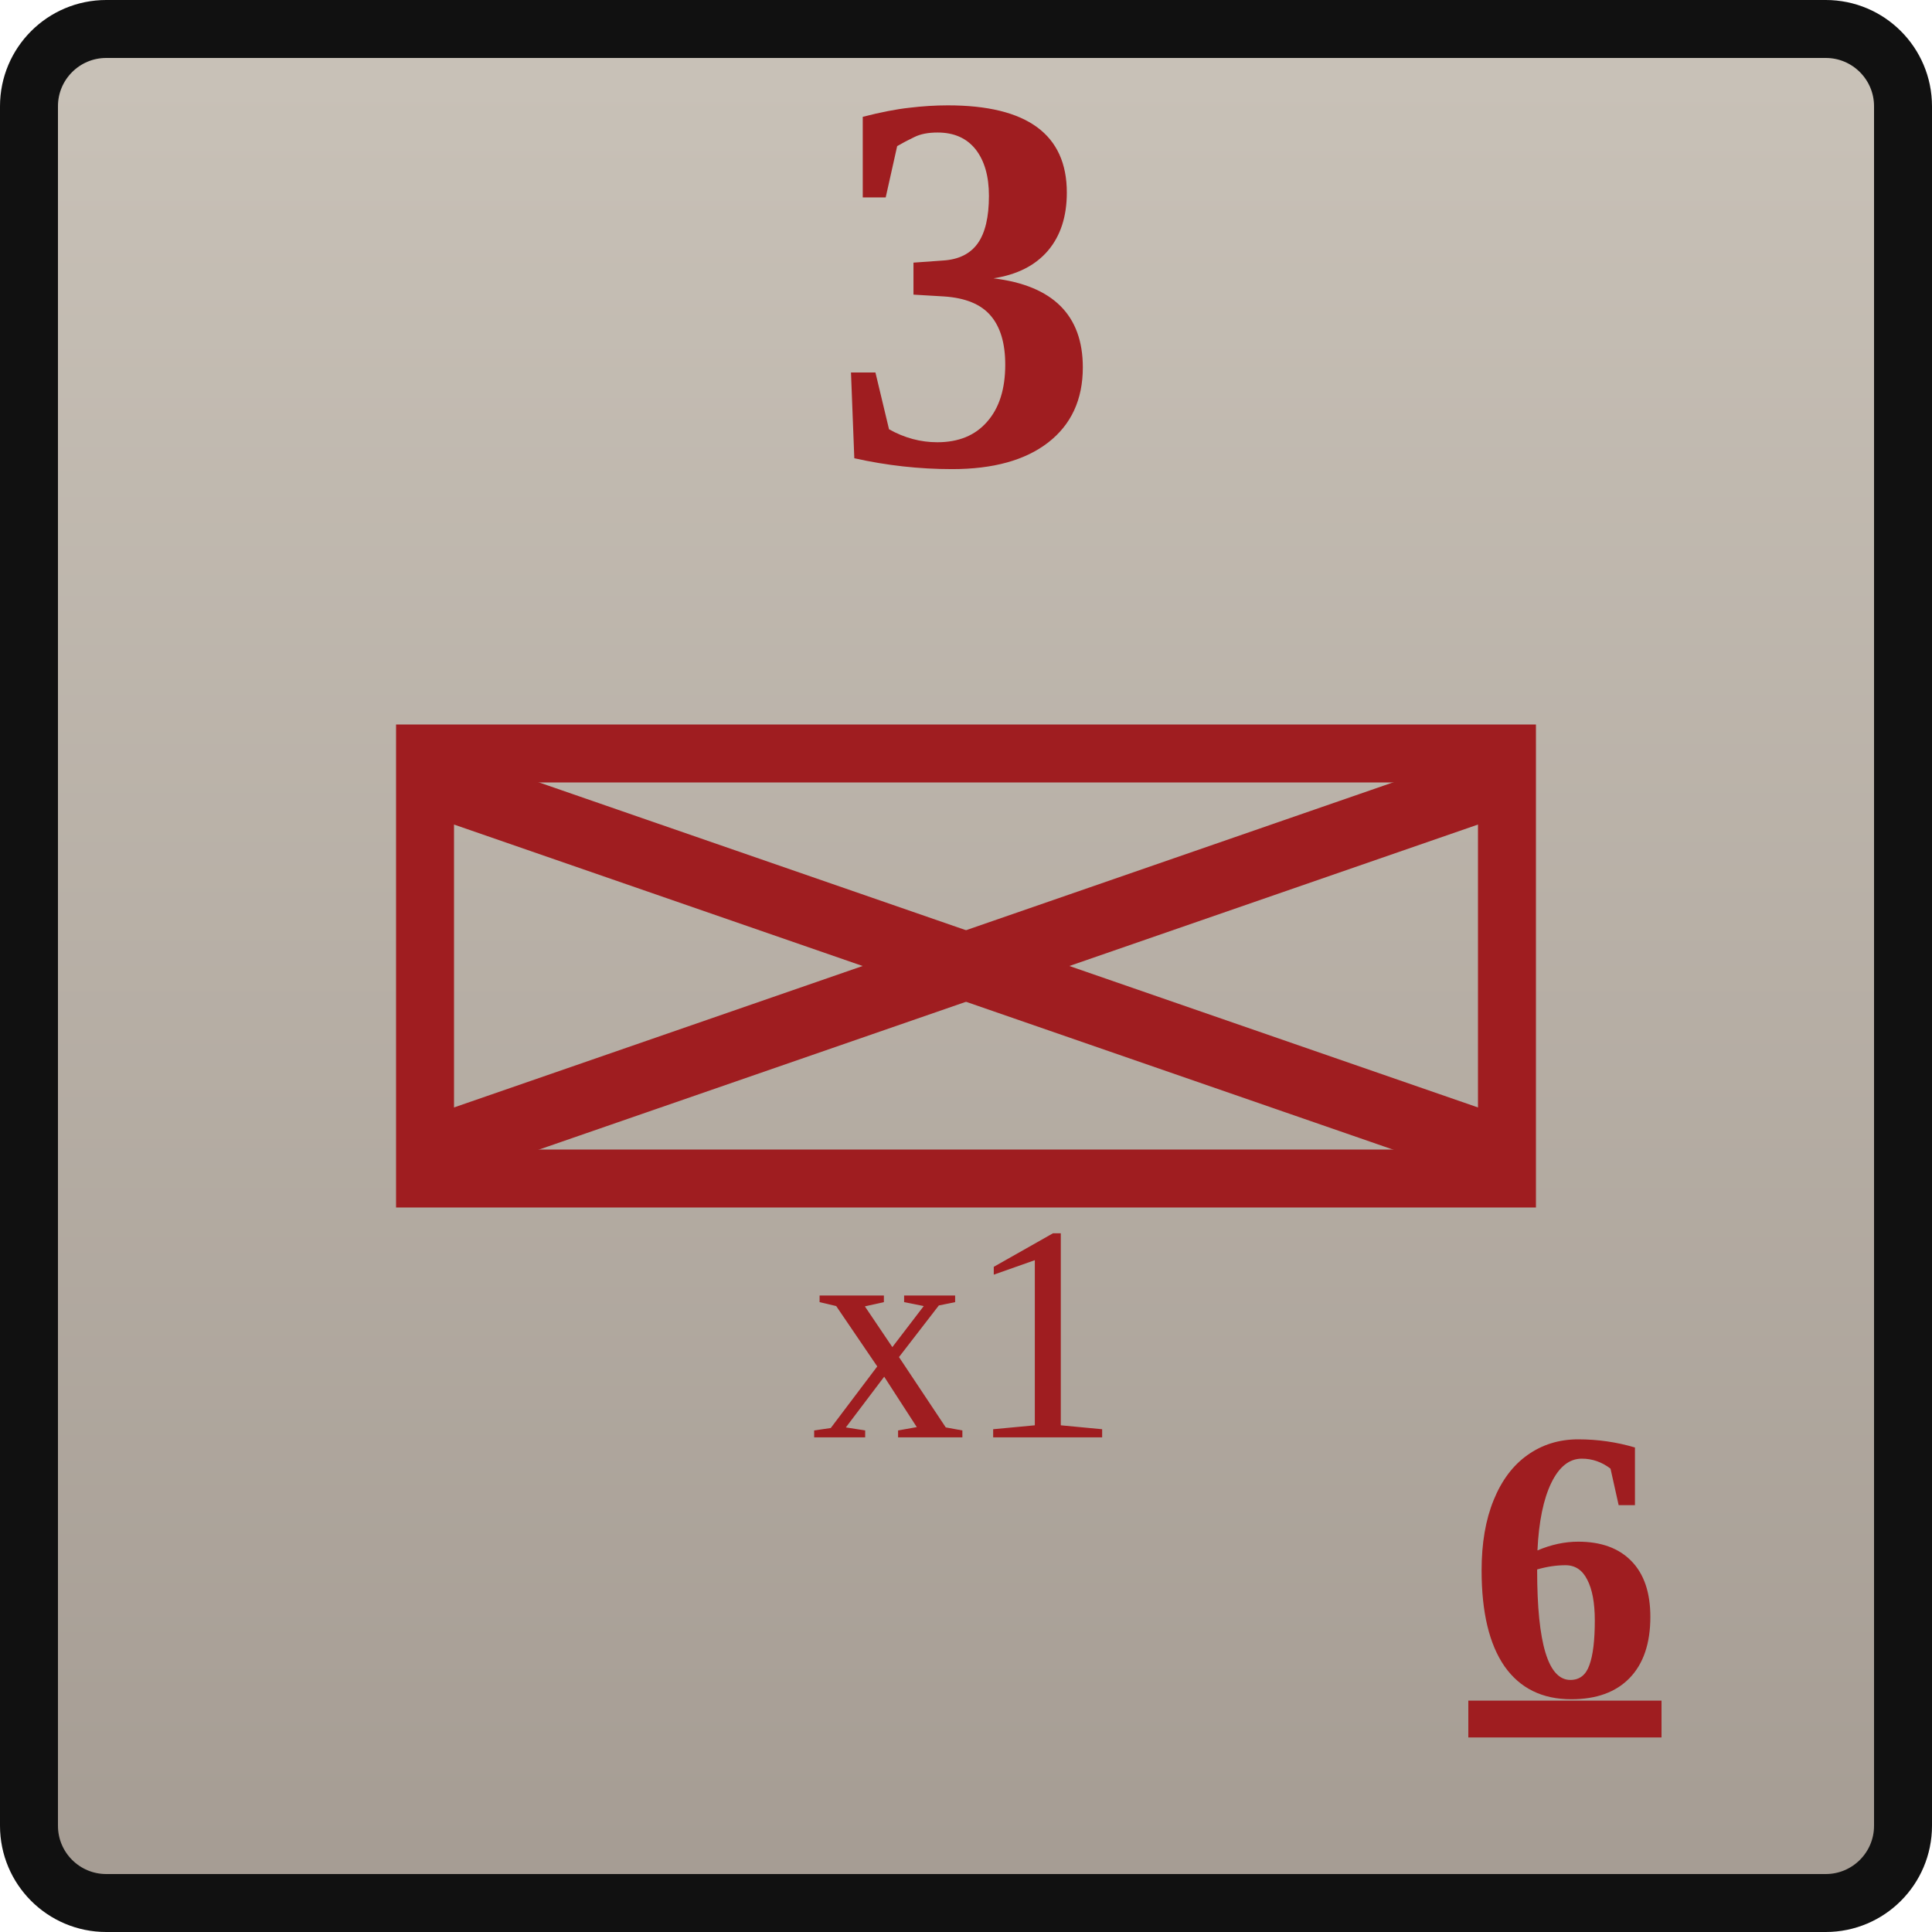
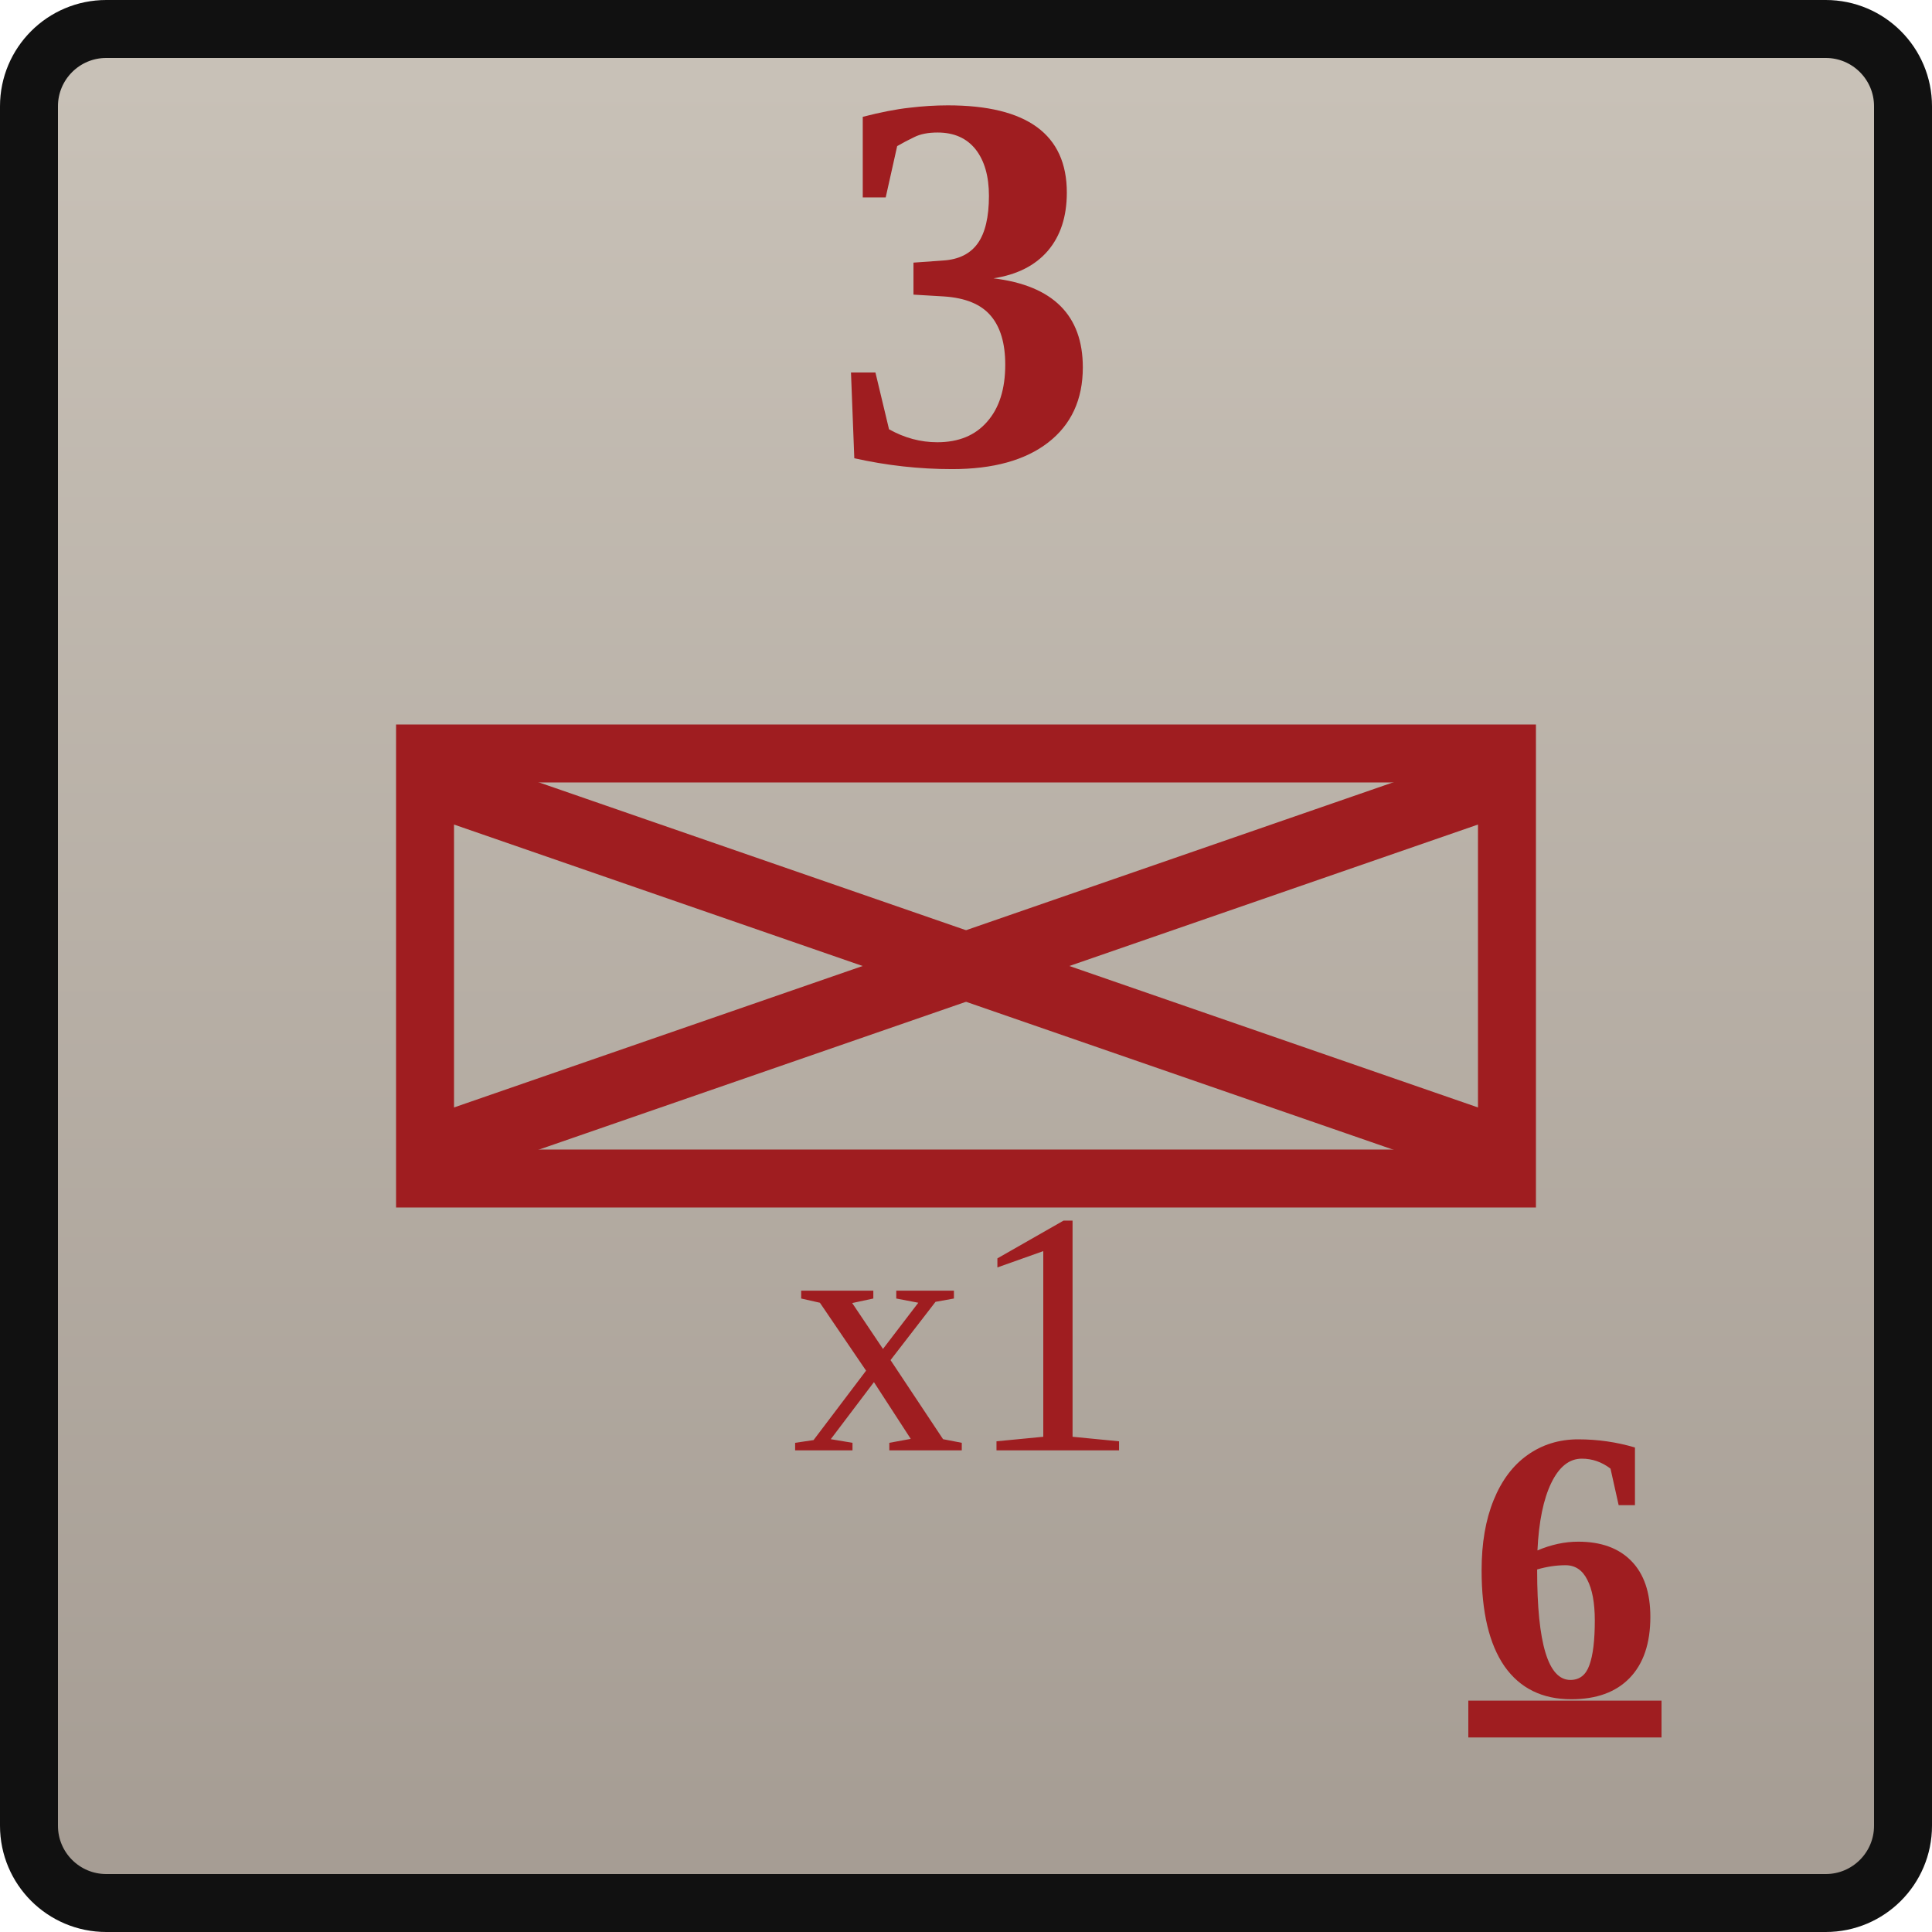
<svg xmlns="http://www.w3.org/2000/svg" width="0.5in" height="0.5in" viewBox="0 0 100 100">
  <defs>
    <linearGradient id="confederateGray" x1="0" y1="0" x2="0" y2="1">
      <stop offset="0%" stop-color="#c9c2b8" />
      <stop offset="100%" stop-color="#a59c93" />
    </linearGradient>
  </defs>
  <rect x="1.5" y="1.5" width="97" height="97" rx="4" fill="url(#confederateGray)" stroke="#111111" stroke-width="3" />
  <text id="combat_factor" x="50" y="24" text-anchor="middle" font-family="Georgia, 'Times New Roman', serif" font-size="28" font-weight="700" fill="#9f1d20">3</text>
  <rect x="22" y="39" width="56" height="22" fill="none" stroke="#9f1d20" stroke-width="3" />
  <g stroke="#9f1d20" stroke-width="3.5" stroke-linecap="round">
    <line x1="24" y1="41" x2="76" y2="59" />
    <line x1="76" y1="41" x2="24" y2="59" />
  </g>
-   <text id="stacking_factor" x="50" y="69" text-anchor="middle" dominant-baseline="central" font-family="Georgia, 'Times New Roman', serif" font-size="16" font-weight="200" fill="#9f1d20">x1</text>
+   <text id="stacking_factor" x="50" y="69" text-anchor="middle" dominant-baseline="central" font-family="Georgia, 'Times New Roman', serif" font-size="18" font-weight="200" fill="#9f1d20">x1</text>
  <text id="movement_allowance_factor" x="81" y="81" text-anchor="middle" dominant-baseline="central" font-family="Georgia, 'Times New Roman', serif" font-size="20" font-weight="600" fill="#9f1d20" text-decoration="underline">6</text>
</svg>
